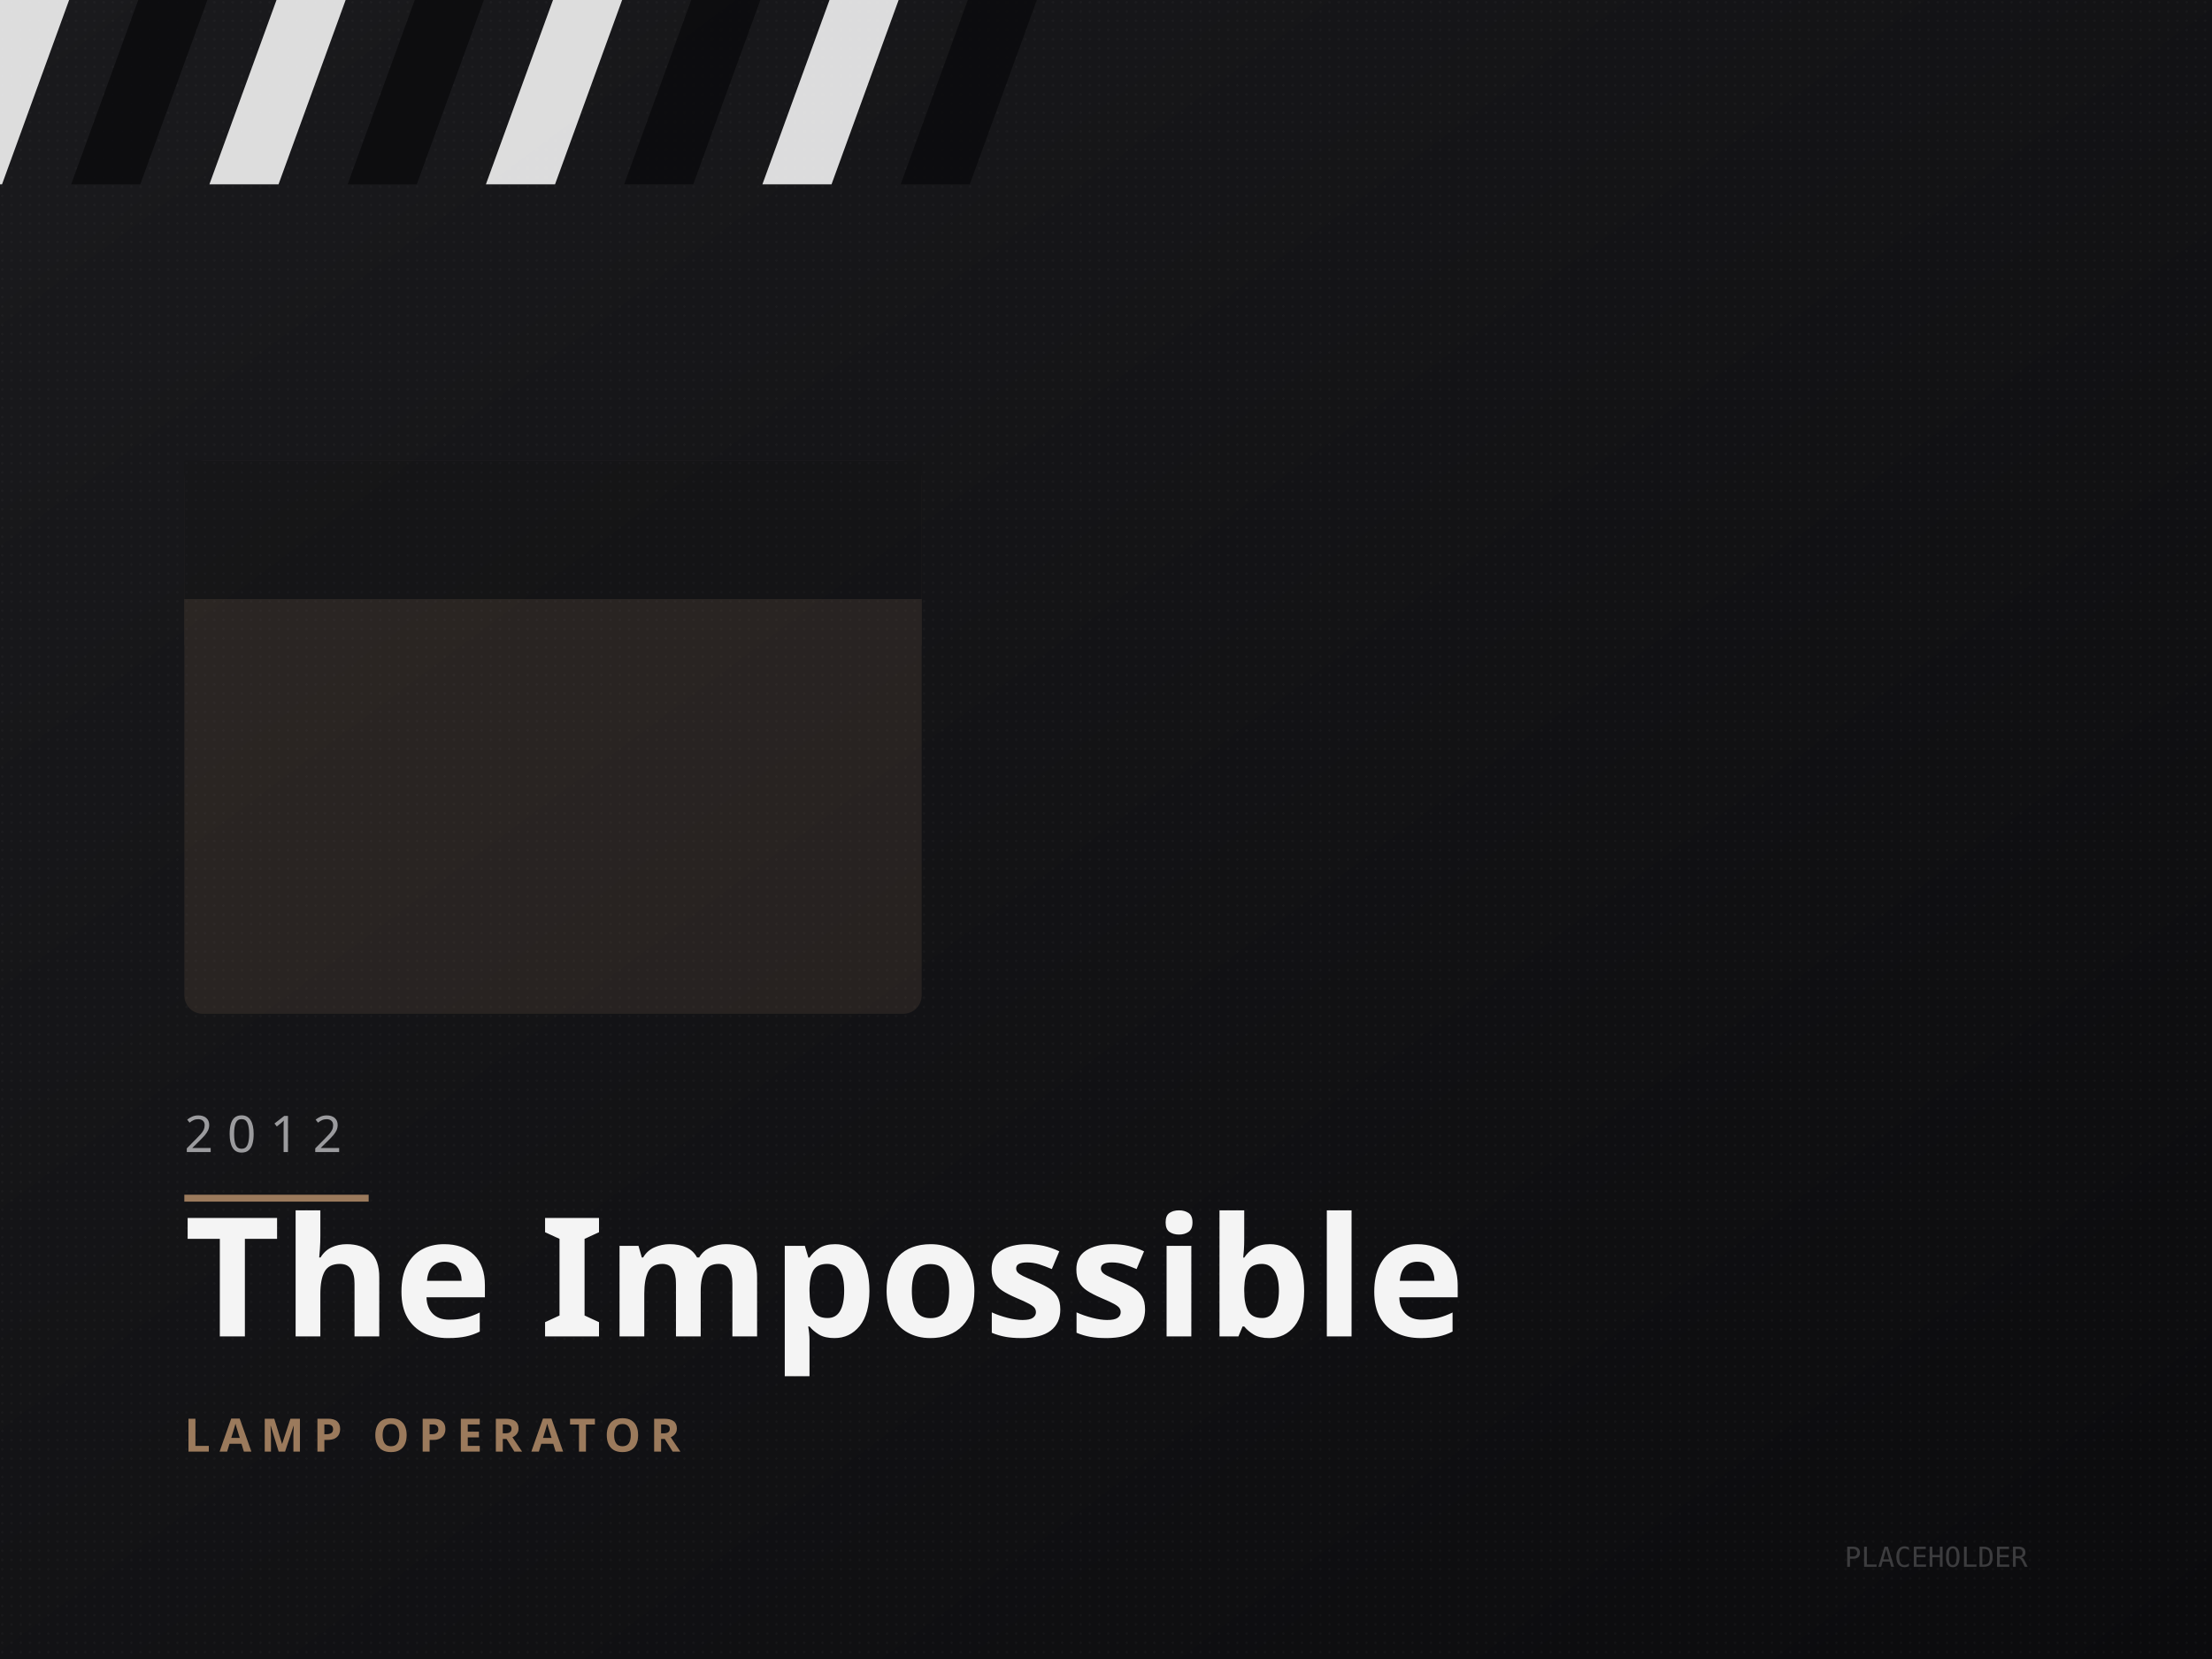
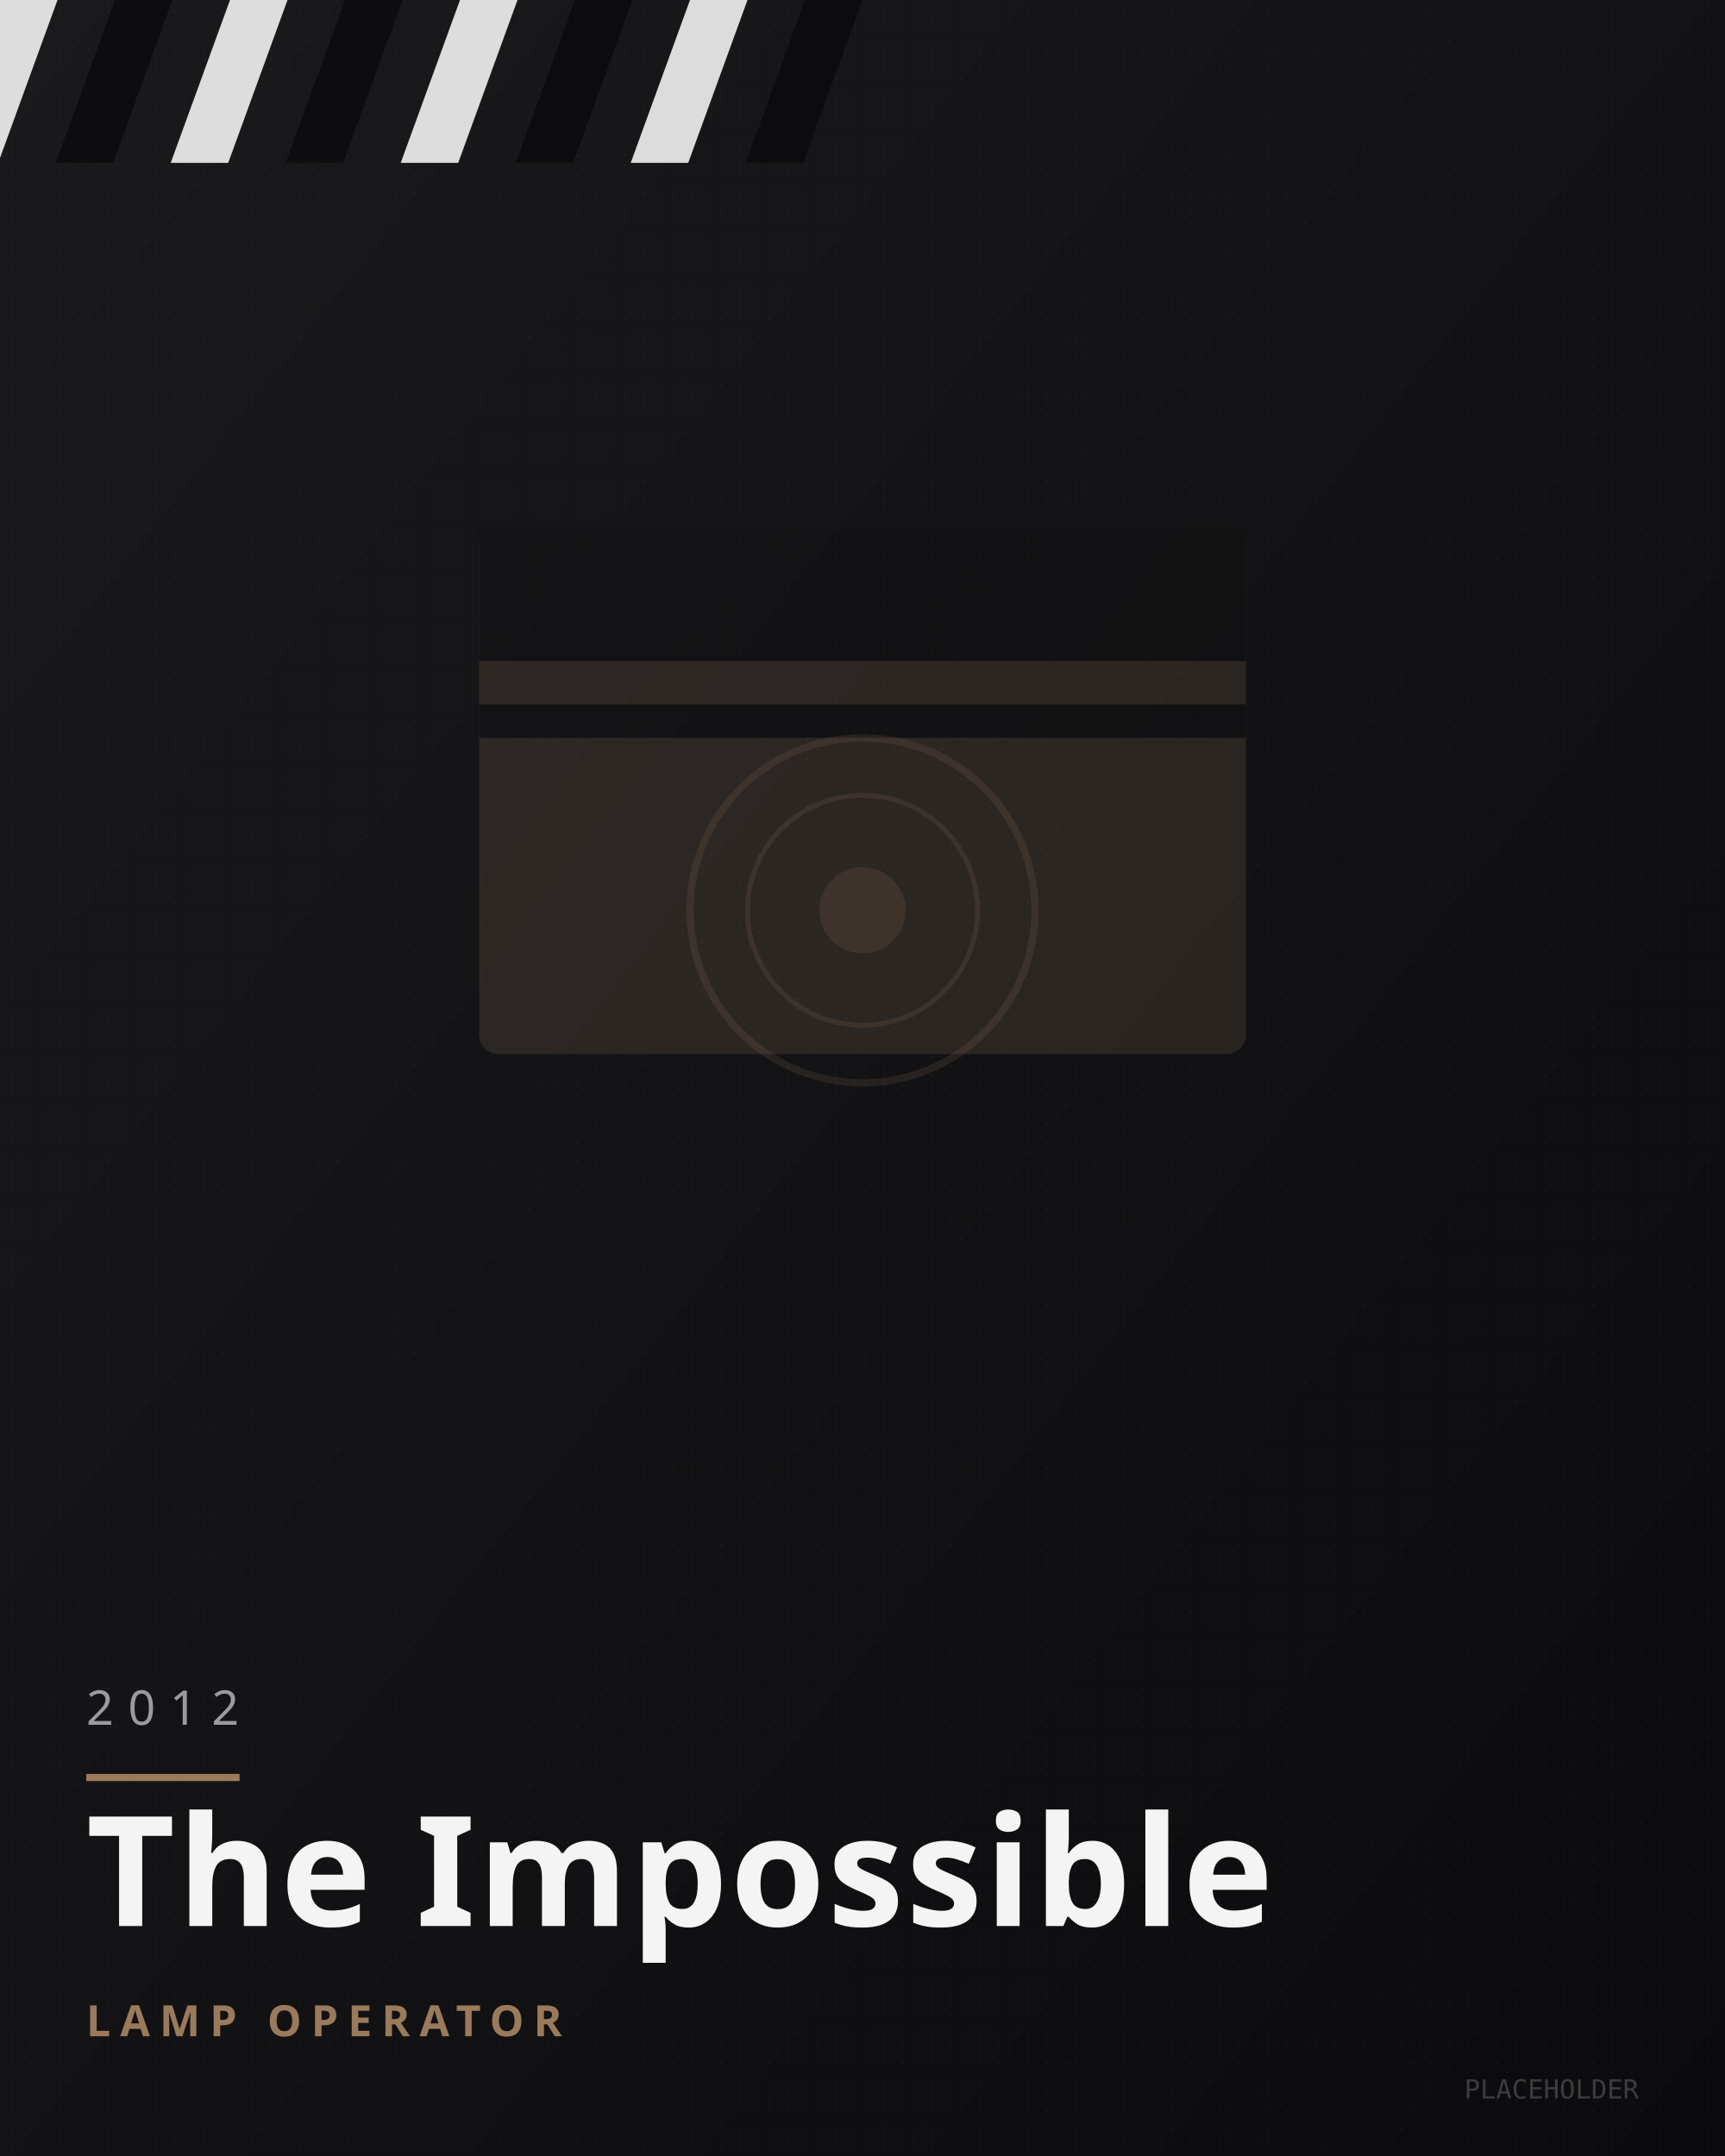
- <svg xmlns="http://www.w3.org/2000/svg" viewBox="0 0 960 720" preserveAspectRatio="xMidYMid slice">
+ <svg xmlns="http://www.w3.org/2000/svg" viewBox="0 0 720 900" preserveAspectRatio="xMidYMid slice">
  <defs>
    <linearGradient id="bg-the-impossible" x1="0" y1="0" x2="1" y2="1">
      <stop offset="0%" stop-color="#1a1a1d" />
      <stop offset="100%" stop-color="#0b0b0d" />
    </linearGradient>
    <pattern id="grain-the-impossible" x="0" y="0" width="4" height="4" patternUnits="userSpaceOnUse">
      <circle cx="1" cy="1" r="0.5" fill="#ffffff" opacity="0.03" />
    </pattern>
  </defs>
-   <rect width="960" height="720" fill="url(#bg-the-impossible)" />
-   <rect width="960" height="720" fill="url(#grain-the-impossible)" />
+   <rect width="720" height="900" fill="url(#bg-the-impossible)" />
+   <rect width="720" height="900" fill="url(#grain-the-impossible)" />
  <g transform="translate(0,0)" opacity="0.85">
-     <rect x="0" y="0" width="30" height="80" fill="#ffffff" transform="skewX(-20)" />
-     <rect x="60" y="0" width="30" height="80" fill="#0b0b0d" transform="skewX(-20)" />
-     <rect x="120" y="0" width="30" height="80" fill="#ffffff" transform="skewX(-20)" />
-     <rect x="180" y="0" width="30" height="80" fill="#0b0b0d" transform="skewX(-20)" />
-     <rect x="240" y="0" width="30" height="80" fill="#ffffff" transform="skewX(-20)" />
-     <rect x="300" y="0" width="30" height="80" fill="#0b0b0d" transform="skewX(-20)" />
-     <rect x="360" y="0" width="30" height="80" fill="#ffffff" transform="skewX(-20)" />
-     <rect x="420" y="0" width="30" height="80" fill="#0b0b0d" transform="skewX(-20)" />
+     <rect x="0" y="0" width="24" height="68" fill="#ffffff" transform="skewX(-20)" />
+     <rect x="48" y="0" width="24" height="68" fill="#0b0b0d" transform="skewX(-20)" />
+     <rect x="96" y="0" width="24" height="68" fill="#ffffff" transform="skewX(-20)" />
+     <rect x="144" y="0" width="24" height="68" fill="#0b0b0d" transform="skewX(-20)" />
+     <rect x="192" y="0" width="24" height="68" fill="#ffffff" transform="skewX(-20)" />
+     <rect x="240" y="0" width="24" height="68" fill="#0b0b0d" transform="skewX(-20)" />
+     <rect x="288" y="0" width="24" height="68" fill="#ffffff" transform="skewX(-20)" />
+     <rect x="336" y="0" width="24" height="68" fill="#0b0b0d" transform="skewX(-20)" />
  </g>
-   <g transform="translate(80,200)" opacity="0.15">
-     <rect x="0" y="0" width="320" height="240" rx="8" fill="#9B7A5C" />
-     <rect x="0" y="0" width="320" height="60" fill="#0b0b0d" />
-     <rect x="0" y="60" width="320" height="20" fill="#9B7A5C" />
+   <g transform="translate(200, 220)" opacity="0.18">
+     <rect x="0" y="0" width="320" height="220" rx="8" fill="#9B7A5C" />
+     <rect x="0" y="0" width="320" height="56" fill="#0b0b0d" />
+     <rect x="0" y="56" width="320" height="18" fill="#9B7A5C" />
+     <rect x="0" y="74" width="320" height="14" fill="#0b0b0d" />
  </g>
-   <g transform="translate(80,500)">
-     <text x="0" y="0" font-family="ui-sans-serif,system-ui" font-size="22" font-weight="500" fill="#9b9b9e" letter-spacing="6">2012</text>
-     <line x1="0" y1="20" x2="80" y2="20" stroke="#9B7A5C" stroke-width="3" />
-     <text x="0" y="80" font-family="'Anton',Impact,sans-serif" font-size="72" font-weight="700" fill="#f4f4f4" letter-spacing="1">The Impossible</text>
-     <text x="0" y="130" font-family="ui-sans-serif,system-ui" font-size="20" font-weight="600" fill="#9B7A5C" letter-spacing="4">LAMP OPERATOR</text>
+   <g transform="translate(360, 380)" opacity="0.16">
+     <circle cx="0" cy="0" r="72" fill="none" stroke="#9B7A5C" stroke-width="3" />
+     <circle cx="0" cy="0" r="48" fill="none" stroke="#9B7A5C" stroke-width="2" />
+     <circle cx="0" cy="0" r="18" fill="#9B7A5C" />
  </g>
-   <g transform="translate(880,680)" opacity="0.5">
-     <text x="0" y="0" text-anchor="end" font-family="ui-monospace,monospace" font-size="12" fill="#6b6b6e">PLACEHOLDER</text>
+   <g transform="translate(36, 720)">
+     <text x="0" y="0" font-family="ui-sans-serif,system-ui" font-size="20" font-weight="500" fill="#9b9b9e" letter-spacing="6">2012</text>
+     <line x1="0" y1="22" x2="64" y2="22" stroke="#9B7A5C" stroke-width="3" />
+     <text x="0" y="84" font-family="'Anton',Impact,sans-serif" font-size="64" font-weight="700" fill="#f4f4f4" letter-spacing="1">The Impossible</text>
+     <text x="0" y="130" font-family="ui-sans-serif,system-ui" font-size="18" font-weight="600" fill="#9B7A5C" letter-spacing="4">LAMP OPERATOR</text>
+   </g>
+   <g transform="translate(684, 876)" opacity="0.5">
+     <text x="0" y="0" text-anchor="end" font-family="ui-monospace,monospace" font-size="11" fill="#6b6b6e">PLACEHOLDER</text>
  </g>
</svg>
